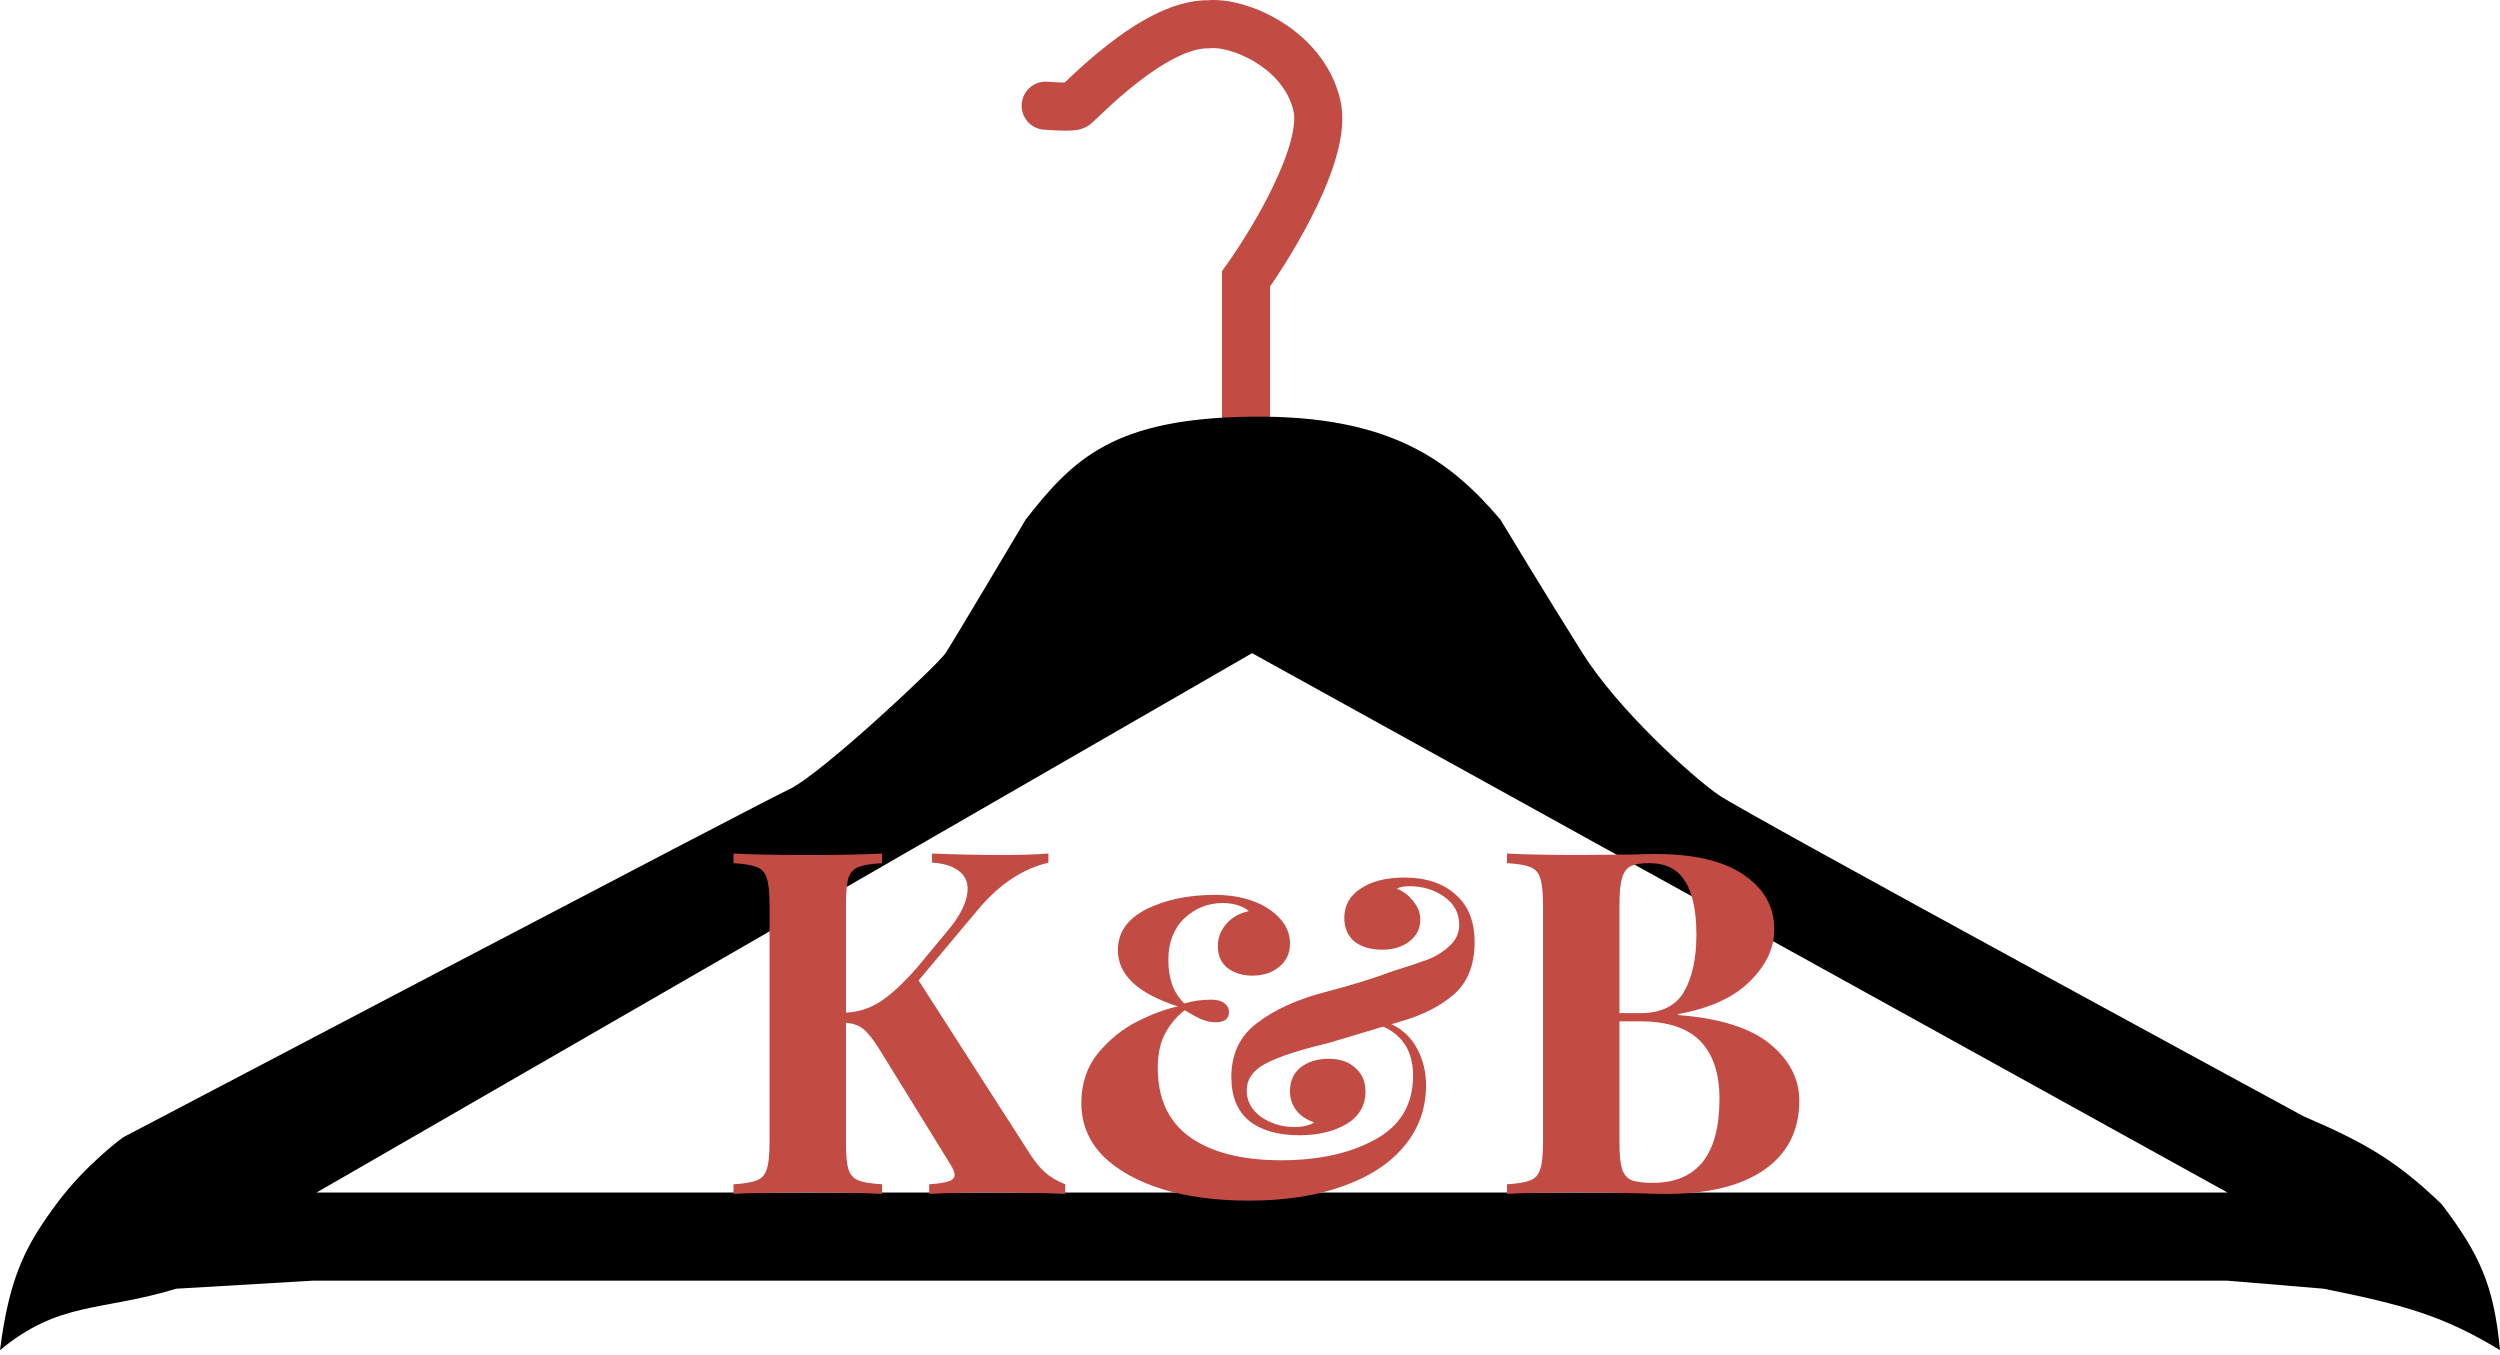
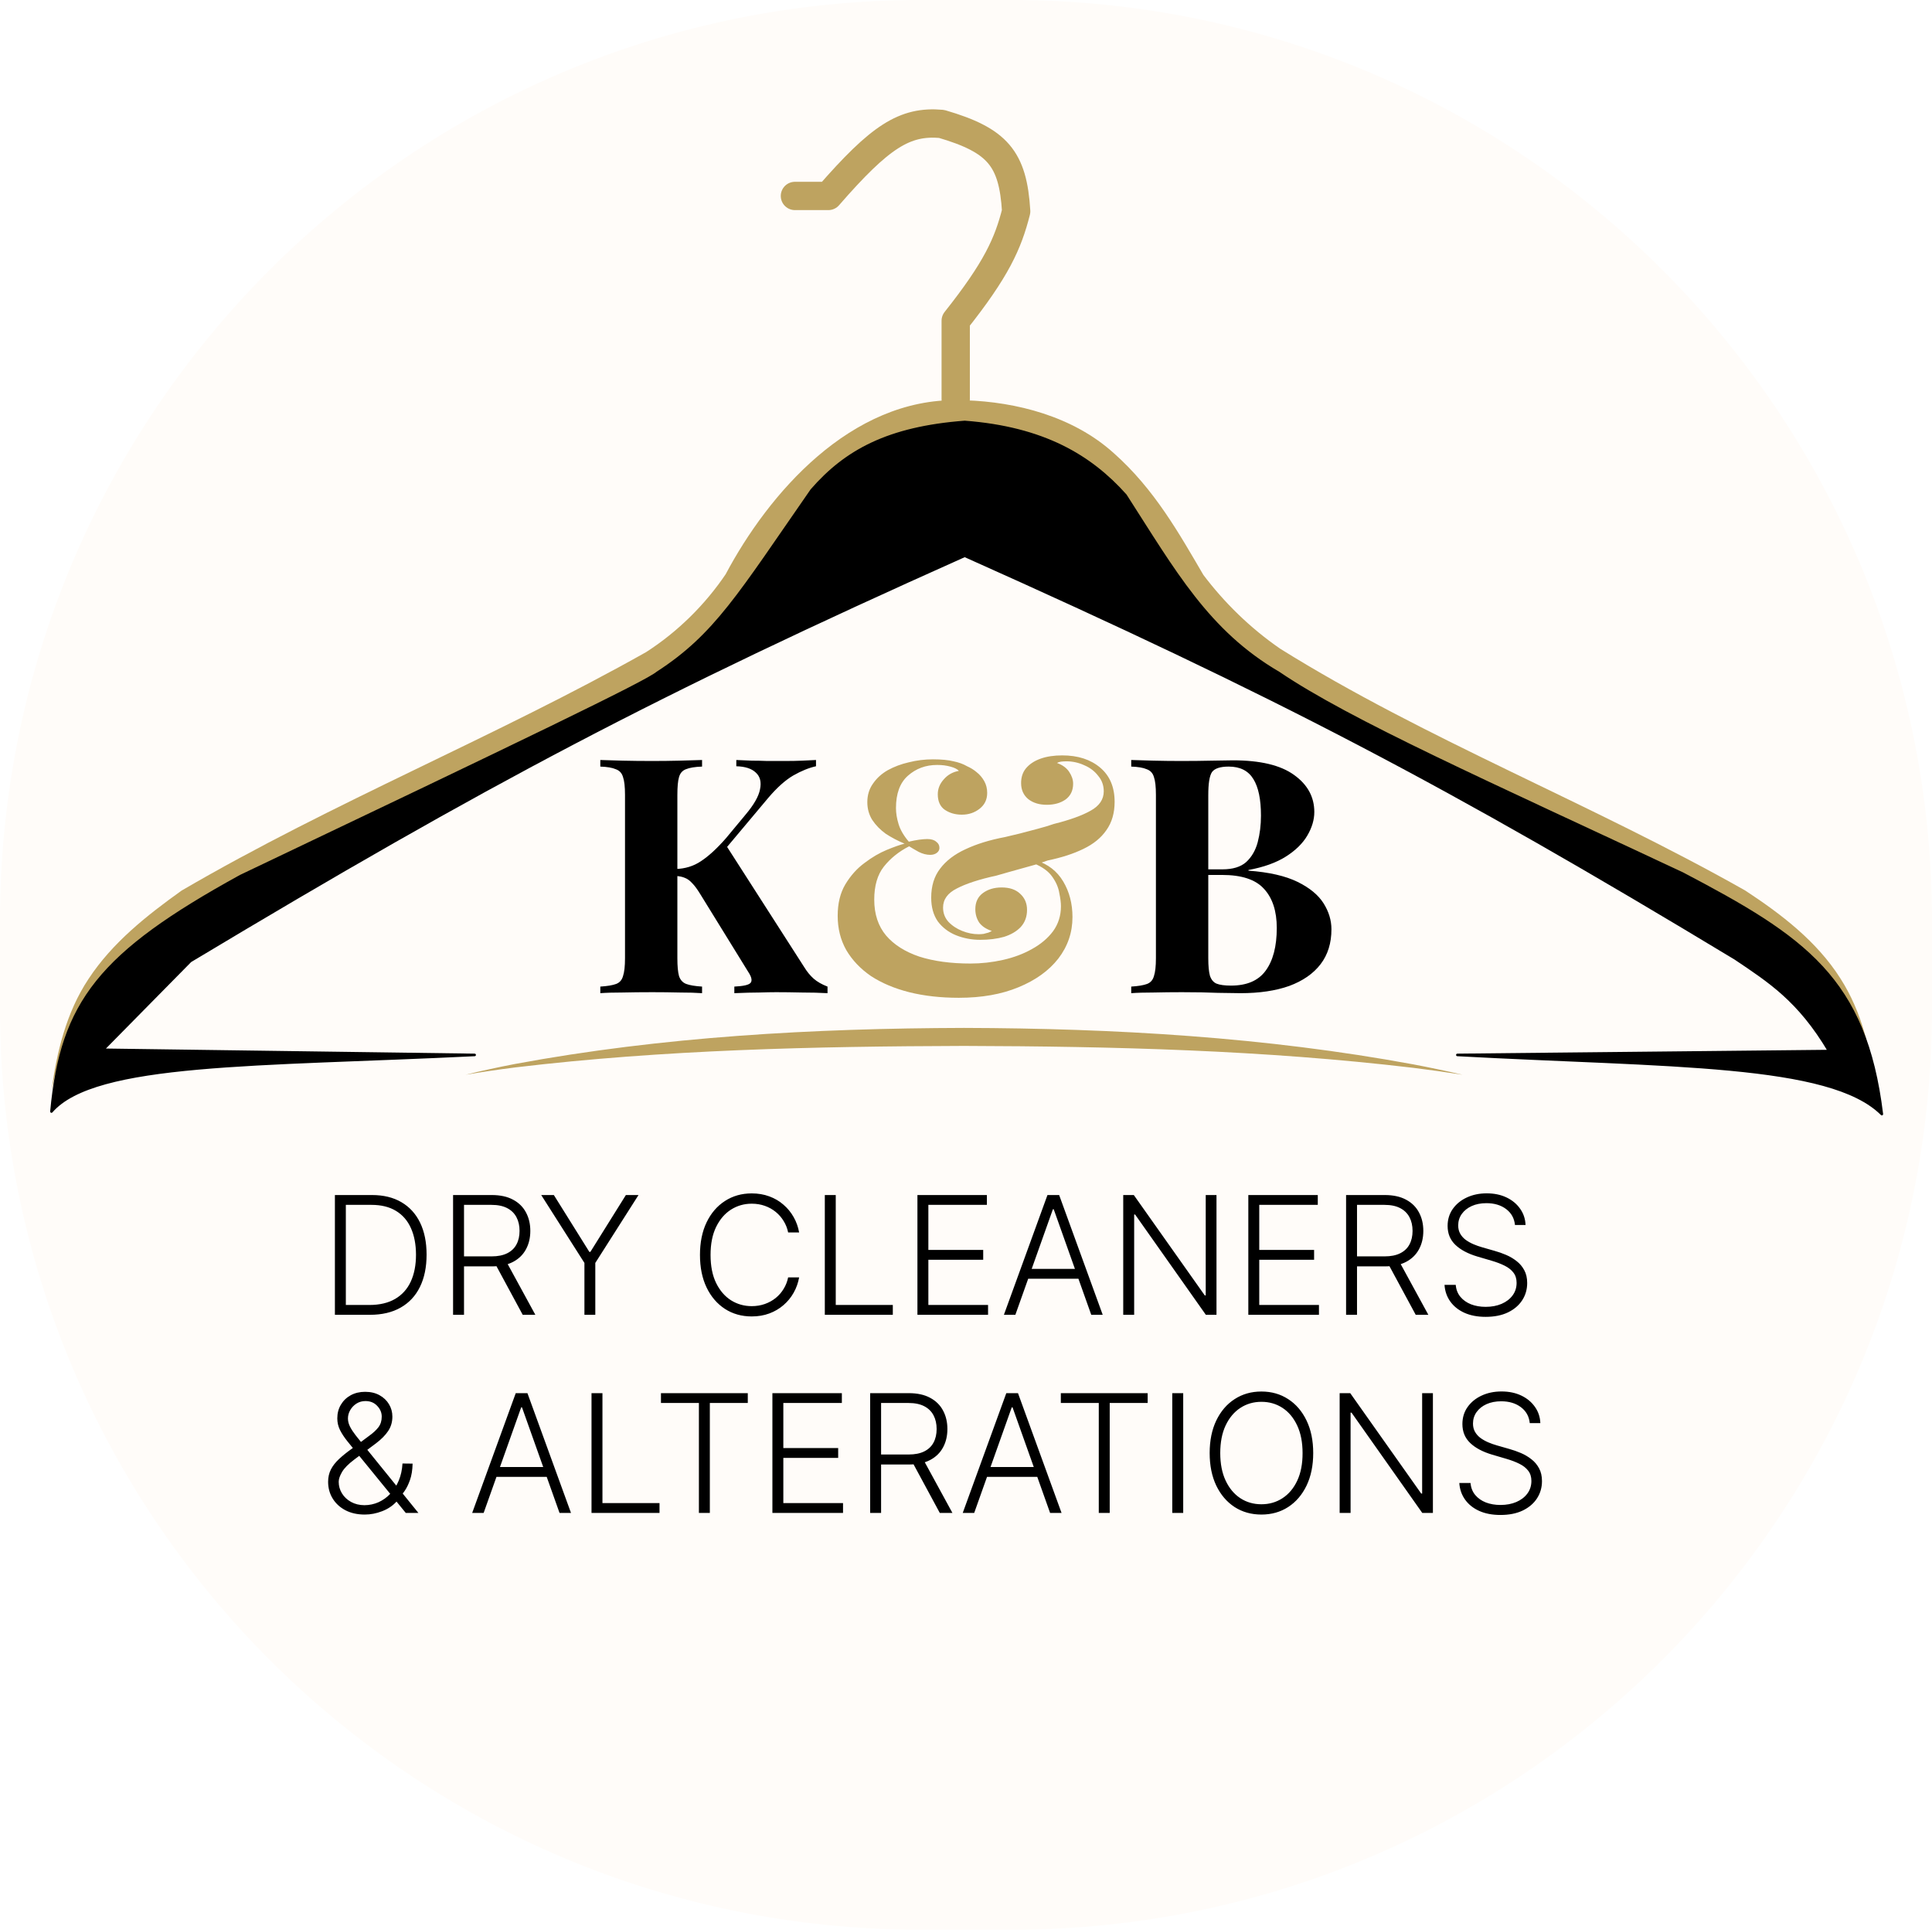
- <svg xmlns="http://www.w3.org/2000/svg" width="312" height="169" viewBox="0 0 312 169" fill="none">
-   <path d="M130.749 10.2C129.098 10.063 127.648 11.29 127.51 12.941C127.373 14.592 128.6 16.042 130.251 16.18L130.5 13.19L130.749 10.2ZM150.814 3.033L150.753 6.033L150.953 6.037L151.152 6.014L150.814 3.033ZM164.356 13.19L167.279 12.513V12.513L164.356 13.19ZM155.502 34.806L153.06 33.062L152.502 33.845V34.806H155.502ZM130.5 13.19C130.251 16.18 130.251 16.18 130.251 16.18C130.251 16.18 130.251 16.18 130.252 16.18C130.252 16.18 130.252 16.18 130.253 16.18C130.253 16.18 130.254 16.18 130.255 16.18C130.258 16.18 130.261 16.181 130.264 16.181C130.272 16.181 130.282 16.182 130.296 16.183C130.322 16.186 130.359 16.189 130.407 16.192C130.501 16.199 130.634 16.209 130.794 16.22C131.113 16.241 131.551 16.268 132.012 16.286C132.464 16.303 132.985 16.314 133.457 16.298C133.689 16.291 133.961 16.275 134.231 16.239C134.408 16.216 134.943 16.146 135.488 15.873L134.146 13.19L132.804 10.507C133.055 10.382 133.254 10.332 133.317 10.316C133.398 10.297 133.448 10.291 133.448 10.291C133.454 10.29 133.44 10.292 133.402 10.294C133.366 10.297 133.318 10.3 133.257 10.302C132.996 10.31 132.638 10.305 132.243 10.29C131.858 10.275 131.482 10.253 131.199 10.234C131.058 10.224 130.943 10.216 130.864 10.21C130.825 10.207 130.794 10.204 130.775 10.203C130.765 10.202 130.758 10.201 130.754 10.201C130.751 10.201 130.75 10.201 130.749 10.2C130.749 10.2 130.749 10.2 130.749 10.2C130.749 10.2 130.749 10.2 130.749 10.2C130.749 10.2 130.749 10.2 130.749 10.2C130.749 10.2 130.749 10.2 130.5 13.19ZM134.146 13.19L135.488 15.873C135.827 15.704 136.078 15.494 136.105 15.471C136.196 15.398 136.281 15.323 136.346 15.265C136.478 15.147 136.634 15 136.791 14.851C137.123 14.537 137.531 14.145 138.043 13.669C139.057 12.724 140.405 11.514 141.927 10.328C143.459 9.133 145.105 8.011 146.71 7.207C148.351 6.384 149.717 6.012 150.753 6.033L150.814 3.033L150.874 0.034C148.454 -0.015 146.073 0.815 144.021 1.843C141.934 2.889 139.943 4.266 138.238 5.596C136.522 6.933 135.032 8.273 133.953 9.279C133.418 9.777 132.965 10.212 132.665 10.495C132.507 10.645 132.404 10.741 132.341 10.798C132.307 10.828 132.31 10.824 132.335 10.804C132.348 10.794 132.385 10.764 132.44 10.725C132.479 10.697 132.612 10.603 132.804 10.507L134.146 13.19ZM150.814 3.033L151.152 6.014C152.076 5.909 154.368 6.339 156.732 7.803C159 9.208 160.83 11.26 161.434 13.867L164.356 13.19L167.279 12.513C166.211 7.905 163.074 4.673 159.891 2.702C156.803 0.789 153.16 -0.252 150.476 0.052L150.814 3.033ZM164.356 13.19L161.434 13.867C161.599 14.579 161.556 15.774 161.107 17.496C160.673 19.16 159.933 21.046 159.009 22.995C157.16 26.892 154.721 30.738 153.06 33.062L155.502 34.806L157.943 36.55C159.755 34.013 162.394 29.858 164.43 25.566C165.447 23.42 166.351 21.164 166.913 19.009C167.46 16.911 167.764 14.608 167.279 12.513L164.356 13.19ZM155.502 34.806H152.502V53.818H155.502H158.502V34.806H155.502Z" fill="#C24B44" />
-   <path fill-rule="evenodd" clip-rule="evenodd" d="M0 168.5C1.192 159.052 3.386 155.218 7.032 150.269C10.678 145.321 15.366 141.936 15.366 141.936C15.366 141.936 94.594 100.323 98.5 98.5C102.407 96.677 117 83.015 118 81.515C119 80.015 128 64.847 128 64.847C133.934 57.26 138.994 52.186 156.26 52C173.527 51.813 180.996 57.502 187.252 64.847C187.252 64.847 193.073 74.483 197.5 81.515C201.927 88.547 211.114 96.881 214.5 99.224C217.886 101.568 287.519 139.331 287.519 139.331C295.234 142.636 299.12 144.914 304.708 150.269C309.46 156.519 311.247 160.425 312 168.5C304.855 164.143 299.904 162.841 290 160.831L278 159.831L256.5 159.831L223 159.831L189.5 159.831L156 159.831L89 159.831L55 159.831H39L22 160.831C12.578 163.699 7.424 162.357 0 168.5ZM156.26 81.515L39.5 148.831L99 148.831L129 148.831L162 148.831L220 148.831L249 148.831L278 148.831L156.26 81.515Z" fill="black" />
-   <path d="M128.62 144.14C129.22 145.06 129.84 145.8 130.48 146.36C131.12 146.92 131.94 147.4 132.94 147.8V149C130.14 148.88 127.02 148.82 123.58 148.82C120.94 148.82 118.4 148.88 115.96 149V147.8C117.08 147.72 117.88 147.6 118.36 147.44C118.88 147.28 119.14 147 119.14 146.6C119.14 146.28 118.92 145.78 118.48 145.1L109.78 131C108.98 129.72 108.3 128.86 107.74 128.42C107.22 127.98 106.5 127.72 105.58 127.64V142.64C105.58 144.16 105.68 145.26 105.88 145.94C106.12 146.62 106.54 147.08 107.14 147.32C107.74 147.56 108.72 147.72 110.08 147.8V149C107.92 148.88 104.9 148.82 101.02 148.82C96.74 148.82 93.58 148.88 91.54 149V147.8C92.86 147.72 93.82 147.56 94.42 147.32C95.06 147.08 95.48 146.62 95.68 145.94C95.92 145.26 96.04 144.16 96.04 142.64V112.88C96.04 111.36 95.92 110.26 95.68 109.58C95.48 108.9 95.06 108.44 94.42 108.2C93.82 107.96 92.86 107.8 91.54 107.72V106.52C93.58 106.64 96.74 106.7 101.02 106.7C104.9 106.7 107.92 106.64 110.08 106.52V107.72C108.72 107.8 107.74 107.96 107.14 108.2C106.54 108.44 106.12 108.9 105.88 109.58C105.68 110.26 105.58 111.36 105.58 112.88V126.38C107.18 126.3 108.64 125.82 109.96 124.94C111.28 124.06 112.78 122.66 114.46 120.74L118 116.48C119.84 114.36 120.76 112.5 120.76 110.9C120.76 109.94 120.36 109.18 119.56 108.62C118.8 108.06 117.72 107.74 116.32 107.66V106.52C119.24 106.64 122.2 106.7 125.2 106.7C127.52 106.7 129.4 106.64 130.84 106.52V107.66C127.64 108.42 124.74 110.34 122.14 113.42L114.64 122.36L128.62 144.14ZM184.03 117.56C184.03 120.4 183.17 122.58 181.45 124.1C179.73 125.58 177.53 126.7 174.85 127.46L173.65 127.82C175.09 128.5 176.17 129.54 176.89 130.94C177.61 132.3 177.97 133.8 177.97 135.44C177.97 138.32 177.07 140.84 175.27 143C173.51 145.16 170.95 146.84 167.59 148.04C164.27 149.24 160.35 149.84 155.83 149.84C151.79 149.84 148.19 149.36 145.03 148.4C141.87 147.4 139.39 146 137.59 144.2C135.83 142.36 134.95 140.18 134.95 137.66C134.95 135.22 135.65 133.14 137.05 131.42C138.49 129.7 140.13 128.38 141.97 127.46C143.81 126.54 145.49 125.92 147.01 125.6C142.01 124 139.51 121.66 139.51 118.58C139.51 116.38 140.69 114.68 143.05 113.48C145.45 112.28 148.31 111.68 151.63 111.68C153.79 111.68 155.71 112.08 157.39 112.88C159.79 114.16 160.99 115.78 160.99 117.74C160.99 118.98 160.53 119.96 159.61 120.68C158.73 121.4 157.63 121.76 156.31 121.76C155.07 121.76 154.03 121.44 153.19 120.8C152.39 120.16 151.99 119.26 151.99 118.1C151.99 117.06 152.33 116.14 153.01 115.34C153.73 114.5 154.67 113.96 155.83 113.72C155.59 113.44 155.17 113.2 154.57 113C153.97 112.8 153.31 112.7 152.59 112.7C150.75 112.7 149.15 113.34 147.79 114.62C146.47 115.9 145.81 117.62 145.81 119.78C145.81 120.86 145.95 121.84 146.23 122.72C146.51 123.6 147.03 124.44 147.79 125.24C148.83 124.92 149.95 124.76 151.15 124.76C151.87 124.76 152.41 124.9 152.77 125.18C153.17 125.46 153.37 125.84 153.37 126.32C153.37 127.16 152.81 127.58 151.69 127.58C151.09 127.58 150.47 127.44 149.83 127.16C149.23 126.88 148.57 126.52 147.85 126.08C146.81 126.88 145.99 127.86 145.39 129.02C144.79 130.14 144.49 131.56 144.49 133.28C144.49 137.12 145.83 140 148.51 141.92C151.23 143.84 155.01 144.8 159.85 144.8C164.57 144.8 168.49 143.94 171.61 142.22C174.77 140.5 176.35 137.84 176.35 134.24C176.35 131.28 175.11 129.24 172.63 128.12L165.61 130.22C162.21 131.02 159.69 131.84 158.05 132.68C156.41 133.52 155.59 134.66 155.59 136.1C155.59 137.42 156.19 138.52 157.39 139.4C158.63 140.24 160.03 140.66 161.59 140.66C162.07 140.66 162.55 140.6 163.03 140.48C163.51 140.36 163.83 140.22 163.99 140.06C163.03 139.74 162.29 139.24 161.77 138.56C161.25 137.88 160.99 137.08 160.99 136.16C160.99 134.92 161.43 133.94 162.31 133.22C163.23 132.5 164.39 132.14 165.79 132.14C167.23 132.14 168.35 132.52 169.15 133.28C169.99 134 170.41 134.98 170.41 136.22C170.41 137.98 169.61 139.34 168.01 140.3C166.41 141.22 164.47 141.68 162.19 141.68C159.51 141.68 157.41 141.08 155.89 139.88C154.41 138.64 153.67 136.82 153.67 134.42C153.67 131.54 154.73 129.3 156.85 127.7C158.97 126.06 161.75 124.78 165.19 123.86C168.59 122.98 171.45 122.1 173.77 121.22C175.81 120.58 177.31 120.08 178.27 119.72C179.27 119.32 180.15 118.76 180.91 118.04C181.71 117.32 182.11 116.44 182.11 115.4C182.11 113.96 181.49 112.8 180.25 111.92C179.01 111.04 177.57 110.6 175.93 110.6C175.25 110.6 174.71 110.7 174.31 110.9C175.19 111.26 175.89 111.8 176.41 112.52C176.97 113.2 177.25 113.94 177.25 114.74C177.25 115.9 176.79 116.82 175.87 117.5C174.99 118.18 173.87 118.52 172.51 118.52C171.07 118.52 169.91 118.18 169.03 117.5C168.19 116.78 167.77 115.8 167.77 114.56C167.77 113 168.45 111.78 169.81 110.9C171.17 109.98 172.99 109.52 175.27 109.52C177.95 109.52 180.07 110.22 181.63 111.62C183.23 112.98 184.03 114.96 184.03 117.56ZM209.43 126.68C214.63 127.08 218.45 128.28 220.89 130.28C223.33 132.28 224.55 134.64 224.55 137.36C224.55 141.08 223.09 143.96 220.17 146C217.25 148 213.19 149 207.99 149C206.83 149 205.85 148.98 205.05 148.94C202.41 148.86 199.83 148.82 197.31 148.82C193.19 148.82 190.11 148.88 188.07 149V147.8C189.39 147.72 190.35 147.56 190.95 147.32C191.59 147.08 192.01 146.62 192.21 145.94C192.45 145.26 192.57 144.16 192.57 142.64V112.88C192.57 111.36 192.45 110.26 192.21 109.58C192.01 108.9 191.59 108.44 190.95 108.2C190.35 107.96 189.39 107.8 188.07 107.72V106.52C190.11 106.64 193.15 106.7 197.19 106.7L203.85 106.64C204.65 106.6 205.57 106.58 206.61 106.58C211.41 106.58 215.07 107.44 217.59 109.16C220.15 110.88 221.43 113.16 221.43 116C221.43 118.32 220.41 120.48 218.37 122.48C216.37 124.48 213.39 125.84 209.43 126.56V126.68ZM205.83 107.72C204.75 107.72 203.95 107.86 203.43 108.14C202.95 108.42 202.61 108.92 202.41 109.64C202.21 110.36 202.11 111.44 202.11 112.88V126.44H204.69C207.29 126.44 209.11 125.56 210.15 123.8C211.19 122 211.71 119.62 211.71 116.66C211.71 113.66 211.23 111.42 210.27 109.94C209.35 108.46 207.87 107.72 205.83 107.72ZM206.25 147.62C211.81 147.62 214.59 144.12 214.59 137.12C214.59 133.96 213.79 131.56 212.19 129.92C210.59 128.28 208.07 127.46 204.63 127.46H202.11V142.64C202.11 144.08 202.21 145.14 202.41 145.82C202.61 146.5 202.99 146.98 203.55 147.26C204.15 147.5 205.05 147.62 206.25 147.62Z" fill="#C24B44" />
+ <svg xmlns="http://www.w3.org/2000/svg" width="751" height="750" viewBox="0 0 751 750" fill="none">
+   <rect width="751" height="750" rx="358" fill="#FFFCF9" />
+   <path d="M20 424C20 424 20 424 20 424C23.176 409.081 27.917 394.234 37.066 382.304C46.803 369.435 60.292 360.097 74.033 351.43L73.763 351.592C134.081 320.982 198.026 298.453 258.536 266.418L258.945 266.182C273.336 257.455 285.779 245.733 295.448 231.919L295.733 231.473C314.111 200.017 337.486 172.54 373.635 172.477L372.742 172.496C373.357 172.515 373.966 172.538 374.569 172.564C412.109 171.429 435.869 198.807 454.249 231.925L454.808 232.756C464.454 245.118 476.172 256.024 489.325 264.583L489.344 264.595C549.916 300.172 614.017 321.53 675.282 351.632L675.064 351.51C689.252 359.669 703.042 368.88 712.689 382.034C721.654 394.087 726.255 408.994 729 424C729 424 729 424 729 424C727.363 408.851 723.862 393.438 715.354 380.21C706.194 365.786 692.34 355.246 678.379 346.093L678.161 345.971C618.889 312.438 553.778 287.173 497.649 252.138L497.668 252.15C486.074 244.167 475.923 234.292 467.458 223.033L468.017 223.863C458.395 207.426 448.776 190.125 432.93 176.1C417.075 161.77 394.931 156.197 375.303 155.58C374.631 155.551 373.953 155.525 373.27 155.504L372.378 155.524C330.685 154.824 298.719 191.776 281.992 223.333L282.276 222.886C274.122 235.017 263.401 245.584 251.066 253.501L251.475 253.264C192.886 286.29 129.619 311.691 70.795 346.011L70.524 346.173C57.101 355.786 43.689 366.338 34.423 380.447C25.722 393.551 22.071 408.911 20 424Z" fill="#BEA360" />
+   <path d="M74 373.5C189.315 304.316 255.165 269.559 375 216C496.692 270.406 562.247 304.705 674.5 372.5C687.624 381.341 699.246 388.678 711 408.5L566.5 410C649.017 414.457 711.355 412.935 731.5 433C725.077 380.348 701.449 364.38 654 339.5C578.576 304.149 524.757 280.334 497 261.5C469.486 245.438 456.54 222.1 437.5 192.5C423.904 177.28 405.64 166.326 375 164C345.279 166.26 328.773 175.238 315.5 190.5C287.187 231.229 278.196 246.799 255.5 261.5C251.103 265.197 204.399 287.676 93.5 340.5C38.908 370.509 23.938 389.46 20 432C36.866 412.519 100.182 414.104 184.5 410L40 408L74 373.5Z" fill="black" stroke="black" stroke-linejoin="round" />
+   <path d="M309 76.156H322C342.137 53.034 351.642 46.895 366 48.156C387.726 54.516 393.772 61.525 395 82.156C391.814 94.716 387.274 104.776 371.5 124.656V155.156" stroke="#BEA360" stroke-width="11" stroke-linecap="round" stroke-linejoin="round" />
+   <path d="M317.192 295.376V297.808C314.461 298.405 311.517 299.6 308.36 301.392C305.288 303.184 302.045 306.085 298.632 310.096L274.568 338.768L281.992 328.144L312.456 375.632C313.651 377.595 314.931 379.173 316.296 380.368C317.661 381.563 319.453 382.587 321.672 383.44V386C318.685 385.829 315.357 385.744 311.688 385.744C308.019 385.659 304.691 385.616 301.704 385.616C299.912 385.616 297.736 385.659 295.176 385.744C292.616 385.744 289.373 385.829 285.448 386V383.44C288.947 383.269 291.037 382.8 291.72 382.032C292.488 381.179 292.189 379.728 290.824 377.68L272.264 347.6C271.069 345.637 270.003 344.187 269.064 343.248C268.125 342.224 267.187 341.541 266.248 341.2C265.309 340.773 264.072 340.517 262.536 340.432V337.744C266.291 337.659 269.619 336.635 272.52 334.672C275.507 332.709 278.749 329.723 282.248 325.712L289.8 316.624C293.043 312.784 294.92 309.499 295.432 306.768C296.029 303.952 295.475 301.776 293.768 300.24C292.147 298.704 289.629 297.893 286.216 297.808V295.376C288.349 295.461 290.355 295.547 292.232 295.632C294.195 295.632 296.2 295.675 298.248 295.76C300.381 295.76 302.685 295.76 305.16 295.76C307.635 295.76 309.853 295.717 311.816 295.632C313.864 295.547 315.656 295.461 317.192 295.376ZM272.904 295.376V297.936C270.173 298.021 268.083 298.363 266.632 298.96C265.267 299.472 264.371 300.496 263.944 302.032C263.517 303.483 263.304 305.787 263.304 308.944V372.432C263.304 375.504 263.517 377.808 263.944 379.344C264.456 380.88 265.395 381.904 266.76 382.416C268.125 382.928 270.173 383.269 272.904 383.44V386C270.6 385.829 267.699 385.744 264.2 385.744C260.701 385.659 257.16 385.616 253.576 385.616C249.48 385.616 245.597 385.659 241.928 385.744C238.344 385.744 235.485 385.829 233.352 386V383.44C236.083 383.269 238.131 382.928 239.496 382.416C240.861 381.904 241.757 380.88 242.184 379.344C242.696 377.808 242.952 375.504 242.952 372.432V308.944C242.952 305.787 242.696 303.483 242.184 302.032C241.757 300.496 240.819 299.472 239.368 298.96C238.003 298.363 235.997 298.021 233.352 297.936V295.376C235.485 295.461 238.344 295.547 241.928 295.632C245.597 295.717 249.48 295.76 253.576 295.76C257.16 295.76 260.701 295.717 264.2 295.632C267.699 295.547 270.6 295.461 272.904 295.376ZM439.727 295.376C441.946 295.461 444.847 295.547 448.431 295.632C452.015 295.717 455.599 295.76 459.183 295.76C463.279 295.76 467.247 295.717 471.087 295.632C474.927 295.547 477.658 295.504 479.279 295.504C489.86 295.504 497.754 297.381 502.959 301.136C508.25 304.891 510.895 309.712 510.895 315.6C510.895 318.587 509.999 321.616 508.207 324.688C506.415 327.76 503.642 330.491 499.887 332.88C496.132 335.269 491.268 337.019 485.295 338.128V338.384C493.316 338.981 499.674 340.432 504.367 342.736C509.06 345.04 512.431 347.813 514.479 351.056C516.527 354.299 517.551 357.669 517.551 361.168C517.551 366.544 516.143 371.067 513.327 374.736C510.511 378.405 506.458 381.221 501.167 383.184C495.876 385.061 489.562 386 482.223 386C480.175 386 477.231 385.957 473.391 385.872C469.551 385.701 464.9 385.616 459.439 385.616C455.684 385.616 452.015 385.659 448.431 385.744C444.847 385.744 441.946 385.829 439.727 386V383.44C442.458 383.269 444.506 382.928 445.871 382.416C447.236 381.904 448.132 380.88 448.559 379.344C449.071 377.808 449.327 375.504 449.327 372.432V308.944C449.327 305.787 449.071 303.483 448.559 302.032C448.132 300.496 447.194 299.472 445.743 298.96C444.378 298.363 442.372 298.021 439.727 297.936V295.376ZM477.615 297.936C474.287 297.936 472.111 298.661 471.087 300.112C470.148 301.563 469.679 304.507 469.679 308.944V372.432C469.679 375.419 469.892 377.68 470.319 379.216C470.831 380.752 471.684 381.776 472.879 382.288C474.159 382.8 476.036 383.056 478.511 383.056C484.655 383.056 489.135 381.136 491.951 377.296C494.852 373.371 496.303 367.824 496.303 360.656C496.303 354.085 494.639 349.008 491.311 345.424C488.068 341.84 482.65 340.048 475.055 340.048H464.175C464.175 340.048 464.175 339.707 464.175 339.024C464.175 338.256 464.175 337.872 464.175 337.872H475.183C479.194 337.872 482.266 336.933 484.399 335.056C486.532 333.093 488.026 330.533 488.879 327.376C489.732 324.133 490.159 320.677 490.159 317.008C490.159 310.693 489.178 305.957 487.215 302.8C485.252 299.557 482.052 297.936 477.615 297.936Z" fill="black" />
+   <path d="M362.615 295.12C365.943 295.12 368.631 295.376 370.679 295.888C372.727 296.315 374.476 296.955 375.927 297.808C377.292 298.405 378.53 299.173 379.639 300.112C380.834 301.051 381.815 302.203 382.583 303.568C383.351 304.933 383.735 306.469 383.735 308.176C383.735 310.736 382.754 312.784 380.791 314.32C378.828 315.856 376.524 316.624 373.879 316.624C371.319 316.624 369.1 315.984 367.223 314.704C365.431 313.424 364.535 311.419 364.535 308.688C364.535 306.555 365.303 304.635 366.839 302.928C368.375 301.136 370.338 300.027 372.727 299.6C372.13 298.917 371.02 298.363 369.399 297.936C367.863 297.509 366.156 297.296 364.279 297.296C359.842 297.296 356.044 298.704 352.887 301.52C349.815 304.251 348.279 308.432 348.279 314.064C348.279 316.027 348.62 318.117 349.303 320.336C349.986 322.555 351.308 324.816 353.271 327.12C354.722 326.779 356.044 326.523 357.239 326.352C358.519 326.181 359.586 326.096 360.439 326.096C361.975 326.096 363.127 326.437 363.895 327.12C364.748 327.717 365.175 328.528 365.175 329.552C365.175 330.32 364.834 330.96 364.151 331.472C363.468 331.984 362.615 332.24 361.591 332.24C360.14 332.24 358.647 331.856 357.111 331.088C355.575 330.235 354.338 329.509 353.399 328.912C349.388 330.96 346.103 333.605 343.543 336.848C341.068 340.005 339.831 344.272 339.831 349.648C339.831 355.28 341.367 359.931 344.439 363.6C347.511 367.184 351.82 369.915 357.367 371.792C362.999 373.584 369.612 374.48 377.207 374.48C381.474 374.48 385.698 374.011 389.879 373.072C394.06 372.133 397.815 370.725 401.143 368.848C404.556 366.971 407.287 364.667 409.335 361.936C411.383 359.12 412.407 355.877 412.407 352.208C412.407 350.843 412.194 349.136 411.767 347.088C411.426 344.955 410.53 342.864 409.079 340.816C407.628 338.683 405.239 336.933 401.911 335.568L402.807 334.416C407.415 335.867 410.914 338.597 413.303 342.608C415.692 346.619 416.887 351.227 416.887 356.432C416.887 362.405 415.052 367.781 411.383 372.56C407.714 377.253 402.551 380.965 395.895 383.696C389.324 386.427 381.602 387.792 372.727 387.792C365.644 387.792 359.202 387.067 353.399 385.616C347.682 384.165 342.732 382.075 338.551 379.344C334.455 376.528 331.255 373.157 328.951 369.232C326.732 365.307 325.623 360.869 325.623 355.92C325.623 351.141 326.604 347.088 328.567 343.76C330.615 340.347 333.09 337.573 335.991 335.44C338.892 333.221 341.794 331.515 344.695 330.32C347.596 329.125 349.9 328.315 351.607 327.888C348.962 326.779 346.53 325.499 344.311 324.048C342.178 322.512 340.428 320.72 339.063 318.672C337.783 316.624 337.143 314.32 337.143 311.76C337.143 309.029 337.868 306.64 339.319 304.592C340.77 302.459 342.69 300.709 345.079 299.344C347.554 297.979 350.284 296.955 353.271 296.272C356.343 295.504 359.458 295.12 362.615 295.12ZM412.919 293.584C418.978 293.584 423.884 295.163 427.639 298.32C431.394 301.477 433.271 305.915 433.271 311.632C433.271 315.984 432.204 319.653 430.071 322.64C428.023 325.627 425.036 328.059 421.111 329.936C417.271 331.813 412.663 333.307 407.287 334.416C406.092 334.843 404.599 335.355 402.807 335.952C401.015 336.464 399.18 336.976 397.303 337.488C395.426 338 393.591 338.512 391.799 339.024C390.092 339.536 388.599 339.963 387.319 340.304C380.663 341.755 375.543 343.419 371.959 345.296C368.375 347.088 366.583 349.563 366.583 352.72C366.583 354.853 367.266 356.688 368.631 358.224C370.082 359.76 371.874 360.955 374.007 361.808C376.14 362.661 378.274 363.088 380.407 363.088C381.004 363.088 381.644 363.045 382.327 362.96C383.01 362.789 383.65 362.619 384.247 362.448C384.844 362.192 385.271 361.979 385.527 361.808C383.394 361.125 381.772 360.059 380.663 358.608C379.639 357.072 379.127 355.323 379.127 353.36C379.127 350.629 380.108 348.539 382.071 347.088C384.034 345.637 386.466 344.912 389.367 344.912C392.439 344.912 394.828 345.723 396.535 347.344C398.327 348.965 399.223 351.056 399.223 353.616C399.223 356.261 398.412 358.48 396.791 360.272C395.17 361.979 392.994 363.259 390.263 364.112C387.532 364.88 384.46 365.264 381.047 365.264C377.719 365.264 374.562 364.667 371.575 363.472C368.674 362.277 366.327 360.485 364.535 358.096C362.828 355.621 361.975 352.549 361.975 348.88C361.975 344.357 363.127 340.603 365.431 337.616C367.735 334.544 371.02 332.027 375.287 330.064C379.639 328.016 384.759 326.437 390.647 325.328C392.439 324.901 394.402 324.432 396.535 323.92C398.754 323.323 401.015 322.725 403.319 322.128C405.623 321.531 407.756 320.891 409.719 320.208C415.863 318.672 420.599 316.965 423.927 315.088C427.34 313.211 429.047 310.693 429.047 307.536C429.047 305.232 428.322 303.227 426.871 301.52C425.506 299.728 423.714 298.363 421.495 297.424C419.276 296.4 416.972 295.888 414.583 295.888C413.815 295.888 413.09 295.931 412.407 296.016C411.81 296.101 411.298 296.272 410.871 296.528C413.004 297.296 414.583 298.448 415.607 299.984C416.631 301.52 417.143 303.056 417.143 304.592C417.143 307.237 416.162 309.285 414.199 310.736C412.236 312.101 409.804 312.784 406.903 312.784C404.002 312.784 401.612 312.059 399.735 310.608C397.858 309.072 396.919 306.981 396.919 304.336C396.919 302.032 397.559 300.112 398.839 298.576C400.204 296.955 402.082 295.717 404.471 294.864C406.86 294.011 409.676 293.584 412.919 293.584Z" fill="#BEA360" />
+   <path d="M181 417.698C187.259 416.628 193.746 415.687 200.215 414.863C258.117 407.941 316.506 406.68 374.736 406.5C432.973 406.669 491.349 408.13 549.259 415.001C555.721 415.802 562.205 416.703 568.5 417.698C562.295 416.245 555.876 414.905 549.465 413.687C491.952 403.049 433.204 399.665 374.737 399.5C316.278 399.676 257.53 402.857 200.004 413.55C193.585 414.791 187.163 416.171 181 417.698Z" fill="#BEA360" />
+   <path d="M143.818 511H130.182V464.455H144.636C149.076 464.455 152.871 465.379 156.023 467.227C159.189 469.076 161.614 471.727 163.295 475.182C164.977 478.636 165.818 482.78 165.818 487.614C165.818 492.492 164.955 496.682 163.227 500.182C161.515 503.667 159.015 506.341 155.727 508.205C152.455 510.068 148.485 511 143.818 511ZM134.432 507.182H143.568C147.568 507.182 150.917 506.394 153.614 504.818C156.311 503.242 158.333 500.992 159.682 498.068C161.03 495.144 161.705 491.659 161.705 487.614C161.689 483.598 161.023 480.144 159.705 477.25C158.402 474.356 156.462 472.136 153.886 470.591C151.326 469.045 148.159 468.273 144.386 468.273H134.432V507.182ZM176.119 511V464.455H191.142C194.445 464.455 197.203 465.053 199.415 466.25C201.642 467.432 203.316 469.076 204.438 471.182C205.574 473.273 206.142 475.674 206.142 478.386C206.142 481.098 205.574 483.492 204.438 485.568C203.316 487.644 201.65 489.265 199.438 490.432C197.225 491.598 194.483 492.182 191.21 492.182H178.415V488.295H191.097C193.521 488.295 195.536 487.894 197.142 487.091C198.763 486.288 199.968 485.144 200.756 483.659C201.559 482.174 201.96 480.417 201.96 478.386C201.96 476.356 201.559 474.583 200.756 473.068C199.953 471.538 198.741 470.356 197.119 469.523C195.513 468.689 193.483 468.273 191.028 468.273H180.369V511H176.119ZM196.642 490L208.097 511H203.188L191.847 490H196.642ZM210.381 464.455H215.29L229.085 486.545H229.494L243.29 464.455H248.199L231.403 490.841V511H227.176V490.841L210.381 464.455ZM310.636 479H306.364C306.045 477.409 305.47 475.939 304.636 474.591C303.818 473.227 302.788 472.038 301.545 471.023C300.303 470.008 298.894 469.22 297.318 468.659C295.742 468.098 294.038 467.818 292.205 467.818C289.265 467.818 286.583 468.583 284.159 470.114C281.75 471.644 279.818 473.894 278.364 476.864C276.924 479.818 276.205 483.439 276.205 487.727C276.205 492.045 276.924 495.682 278.364 498.636C279.818 501.591 281.75 503.833 284.159 505.364C286.583 506.879 289.265 507.636 292.205 507.636C294.038 507.636 295.742 507.356 297.318 506.795C298.894 506.235 300.303 505.455 301.545 504.455C302.788 503.439 303.818 502.25 304.636 500.886C305.47 499.523 306.045 498.045 306.364 496.455H310.636C310.258 498.591 309.545 500.583 308.5 502.432C307.47 504.265 306.152 505.871 304.545 507.25C302.955 508.629 301.121 509.705 299.045 510.477C296.97 511.25 294.689 511.636 292.205 511.636C288.295 511.636 284.826 510.659 281.795 508.705C278.765 506.735 276.386 503.962 274.659 500.386C272.947 496.811 272.091 492.591 272.091 487.727C272.091 482.864 272.947 478.644 274.659 475.068C276.386 471.492 278.765 468.727 281.795 466.773C284.826 464.803 288.295 463.818 292.205 463.818C294.689 463.818 296.97 464.205 299.045 464.977C301.121 465.735 302.955 466.811 304.545 468.205C306.152 469.583 307.47 471.189 308.5 473.023C309.545 474.856 310.258 476.848 310.636 479ZM320.619 511V464.455H324.869V507.182H347.051V511H320.619ZM356.619 511V464.455H383.619V468.273H360.869V485.795H382.188V489.614H360.869V507.182H384.074V511H356.619ZM394.688 511H390.233L407.165 464.455H411.71L428.642 511H424.188L409.597 469.977H409.278L394.688 511ZM397.892 493.159H420.983V496.977H397.892V493.159ZM472.869 464.455V511H468.733L441.233 472.023H440.869V511H436.619V464.455H440.733L468.324 503.477H468.688V464.455H472.869ZM485.244 511V464.455H512.244V468.273H489.494V485.795H510.812V489.614H489.494V507.182H512.699V511H485.244ZM523.244 511V464.455H538.267C541.57 464.455 544.328 465.053 546.54 466.25C548.767 467.432 550.441 469.076 551.562 471.182C552.699 473.273 553.267 475.674 553.267 478.386C553.267 481.098 552.699 483.492 551.562 485.568C550.441 487.644 548.775 489.265 546.562 490.432C544.35 491.598 541.608 492.182 538.335 492.182H525.54V488.295H538.222C540.646 488.295 542.661 487.894 544.267 487.091C545.888 486.288 547.093 485.144 547.881 483.659C548.684 482.174 549.085 480.417 549.085 478.386C549.085 476.356 548.684 474.583 547.881 473.068C547.078 471.538 545.866 470.356 544.244 469.523C542.638 468.689 540.608 468.273 538.153 468.273H527.494V511H523.244ZM543.767 490L555.222 511H550.312L538.972 490H543.767ZM588.892 476.091C588.634 473.5 587.491 471.439 585.46 469.909C583.43 468.379 580.877 467.614 577.801 467.614C575.634 467.614 573.725 467.985 572.074 468.727C570.438 469.47 569.15 470.5 568.21 471.818C567.286 473.121 566.824 474.606 566.824 476.273C566.824 477.5 567.089 478.576 567.619 479.5C568.15 480.424 568.862 481.22 569.756 481.886C570.665 482.538 571.665 483.098 572.756 483.568C573.862 484.038 574.975 484.432 576.097 484.75L581.006 486.159C582.491 486.568 583.975 487.091 585.46 487.727C586.945 488.364 588.301 489.167 589.528 490.136C590.771 491.091 591.763 492.265 592.506 493.659C593.263 495.038 593.642 496.697 593.642 498.636C593.642 501.121 592.998 503.356 591.71 505.341C590.422 507.326 588.574 508.902 586.165 510.068C583.756 511.22 580.869 511.795 577.506 511.795C574.339 511.795 571.589 511.273 569.256 510.227C566.922 509.167 565.089 507.705 563.756 505.841C562.422 503.977 561.672 501.818 561.506 499.364H565.869C566.021 501.197 566.627 502.75 567.688 504.023C568.748 505.295 570.127 506.265 571.824 506.932C573.521 507.583 575.415 507.909 577.506 507.909C579.824 507.909 581.884 507.523 583.688 506.75C585.506 505.962 586.93 504.871 587.96 503.477C589.006 502.068 589.528 500.432 589.528 498.568C589.528 496.992 589.119 495.674 588.301 494.614C587.483 493.538 586.339 492.636 584.869 491.909C583.415 491.182 581.725 490.538 579.801 489.977L574.233 488.341C570.581 487.25 567.748 485.742 565.733 483.818C563.718 481.894 562.71 479.439 562.71 476.455C562.71 473.955 563.377 471.758 564.71 469.864C566.059 467.955 567.877 466.47 570.165 465.409C572.468 464.333 575.051 463.795 577.915 463.795C580.809 463.795 583.369 464.326 585.597 465.386C587.824 466.447 589.589 467.909 590.892 469.773C592.21 471.621 592.915 473.727 593.006 476.091H588.892ZM141.795 588.636C138.932 588.636 136.432 588.083 134.295 586.977C132.159 585.856 130.5 584.333 129.318 582.409C128.136 580.485 127.545 578.311 127.545 575.886C127.545 574.129 127.902 572.545 128.614 571.136C129.341 569.712 130.386 568.364 131.75 567.091C133.114 565.803 134.765 564.47 136.705 563.091L143.455 558.068C145.061 556.917 146.28 555.788 147.114 554.682C147.962 553.561 148.386 552.189 148.386 550.568C148.386 549.008 147.795 547.614 146.614 546.386C145.447 545.144 143.932 544.523 142.068 544.523C140.765 544.523 139.598 544.848 138.568 545.5C137.553 546.152 136.742 547 136.136 548.045C135.545 549.076 135.25 550.159 135.25 551.295C135.25 552.356 135.523 553.424 136.068 554.5C136.614 555.561 137.348 556.682 138.273 557.864C139.197 559.03 140.227 560.318 141.364 561.727L162.636 588H157.727L139.182 565.25C137.621 563.341 136.235 561.636 135.023 560.136C133.811 558.621 132.856 557.167 132.159 555.773C131.462 554.364 131.114 552.856 131.114 551.25C131.114 549.265 131.576 547.5 132.5 545.955C133.424 544.394 134.697 543.167 136.318 542.273C137.955 541.379 139.826 540.932 141.932 540.932C144.083 540.932 145.947 541.371 147.523 542.25C149.114 543.129 150.341 544.295 151.205 545.75C152.083 547.205 152.523 548.811 152.523 550.568C152.523 552.674 151.977 554.538 150.886 556.159C149.811 557.78 148.242 559.371 146.182 560.932L137.727 567.25C135.409 568.992 133.818 570.606 132.955 572.091C132.091 573.576 131.659 574.841 131.659 575.886C131.659 577.523 132.083 579.03 132.932 580.409C133.78 581.788 134.955 582.894 136.455 583.727C137.97 584.561 139.705 584.985 141.659 585C143.598 584.985 145.424 584.598 147.136 583.841C148.848 583.068 150.379 581.97 151.727 580.545C153.091 579.121 154.182 577.417 155 575.432C155.833 573.447 156.318 571.235 156.455 568.795L160.386 568.841C160.326 571.341 159.985 573.462 159.364 575.205C158.758 576.932 158.061 578.356 157.273 579.477C156.485 580.598 155.795 581.5 155.205 582.182C155.038 582.409 154.871 582.636 154.705 582.864C154.538 583.091 154.364 583.318 154.182 583.545C152.667 585.212 150.78 586.477 148.523 587.341C146.28 588.205 144.038 588.636 141.795 588.636ZM188 588H183.545L200.477 541.455H205.023L221.955 588H217.5L202.909 546.977H202.591L188 588ZM191.205 570.159H214.295V573.977H191.205V570.159ZM229.932 588V541.455H234.182V584.182H256.364V588H229.932ZM256.926 545.273V541.455H290.676V545.273H275.926V588H271.676V545.273H256.926ZM300.244 588V541.455H327.244V545.273H304.494V562.795H325.812V566.614H304.494V584.182H327.699V588H300.244ZM338.244 588V541.455H353.267C356.57 541.455 359.328 542.053 361.54 543.25C363.767 544.432 365.441 546.076 366.562 548.182C367.699 550.273 368.267 552.674 368.267 555.386C368.267 558.098 367.699 560.492 366.562 562.568C365.441 564.644 363.775 566.265 361.562 567.432C359.35 568.598 356.608 569.182 353.335 569.182H340.54V565.295H353.222C355.646 565.295 357.661 564.894 359.267 564.091C360.888 563.288 362.093 562.144 362.881 560.659C363.684 559.174 364.085 557.417 364.085 555.386C364.085 553.356 363.684 551.583 362.881 550.068C362.078 548.538 360.866 547.356 359.244 546.523C357.638 545.689 355.608 545.273 353.153 545.273H342.494V588H338.244ZM358.767 567L370.222 588H365.312L353.972 567H358.767ZM378.688 588H374.233L391.165 541.455H395.71L412.642 588H408.188L393.597 546.977H393.278L378.688 588ZM381.892 570.159H404.983V573.977H381.892V570.159ZM412.364 545.273V541.455H446.114V545.273H431.364V588H427.114V545.273H412.364ZM459.932 541.455V588H455.682V541.455H459.932ZM510.466 564.727C510.466 569.576 509.602 573.795 507.875 577.386C506.148 580.962 503.769 583.735 500.739 585.705C497.723 587.659 494.254 588.636 490.33 588.636C486.405 588.636 482.928 587.659 479.898 585.705C476.883 583.735 474.511 580.962 472.784 577.386C471.072 573.795 470.216 569.576 470.216 564.727C470.216 559.879 471.072 555.667 472.784 552.091C474.511 548.5 476.89 545.727 479.92 543.773C482.951 541.803 486.42 540.818 490.33 540.818C494.254 540.818 497.723 541.803 500.739 543.773C503.769 545.727 506.148 548.5 507.875 552.091C509.602 555.667 510.466 559.879 510.466 564.727ZM506.33 564.727C506.33 560.561 505.633 556.992 504.239 554.023C502.845 551.038 500.943 548.758 498.534 547.182C496.125 545.606 493.39 544.818 490.33 544.818C487.284 544.818 484.557 545.606 482.148 547.182C479.739 548.758 477.83 551.03 476.42 554C475.027 556.97 474.33 560.545 474.33 564.727C474.33 568.894 475.027 572.462 476.42 575.432C477.814 578.402 479.716 580.682 482.125 582.273C484.534 583.848 487.269 584.636 490.33 584.636C493.39 584.636 496.125 583.848 498.534 582.273C500.958 580.697 502.867 578.424 504.261 575.455C505.655 572.47 506.345 568.894 506.33 564.727ZM556.994 541.455V588H552.858L525.358 549.023H524.994V588H520.744V541.455H524.858L552.449 580.477H552.812V541.455H556.994ZM594.642 553.091C594.384 550.5 593.241 548.439 591.21 546.909C589.18 545.379 586.627 544.614 583.551 544.614C581.384 544.614 579.475 544.985 577.824 545.727C576.188 546.47 574.9 547.5 573.96 548.818C573.036 550.121 572.574 551.606 572.574 553.273C572.574 554.5 572.839 555.576 573.369 556.5C573.9 557.424 574.612 558.22 575.506 558.886C576.415 559.538 577.415 560.098 578.506 560.568C579.612 561.038 580.725 561.432 581.847 561.75L586.756 563.159C588.241 563.568 589.725 564.091 591.21 564.727C592.695 565.364 594.051 566.167 595.278 567.136C596.521 568.091 597.513 569.265 598.256 570.659C599.013 572.038 599.392 573.697 599.392 575.636C599.392 578.121 598.748 580.356 597.46 582.341C596.172 584.326 594.324 585.902 591.915 587.068C589.506 588.22 586.619 588.795 583.256 588.795C580.089 588.795 577.339 588.273 575.006 587.227C572.672 586.167 570.839 584.705 569.506 582.841C568.172 580.977 567.422 578.818 567.256 576.364H571.619C571.771 578.197 572.377 579.75 573.438 581.023C574.498 582.295 575.877 583.265 577.574 583.932C579.271 584.583 581.165 584.909 583.256 584.909C585.574 584.909 587.634 584.523 589.438 583.75C591.256 582.962 592.68 581.871 593.71 580.477C594.756 579.068 595.278 577.432 595.278 575.568C595.278 573.992 594.869 572.674 594.051 571.614C593.233 570.538 592.089 569.636 590.619 568.909C589.165 568.182 587.475 567.538 585.551 566.977L579.983 565.341C576.331 564.25 573.498 562.742 571.483 560.818C569.468 558.894 568.46 556.439 568.46 553.455C568.46 550.955 569.127 548.758 570.46 546.864C571.809 544.955 573.627 543.47 575.915 542.409C578.218 541.333 580.801 540.795 583.665 540.795C586.559 540.795 589.119 541.326 591.347 542.386C593.574 543.447 595.339 544.909 596.642 546.773C597.96 548.621 598.665 550.727 598.756 553.091H594.642Z" fill="black" />
</svg>
